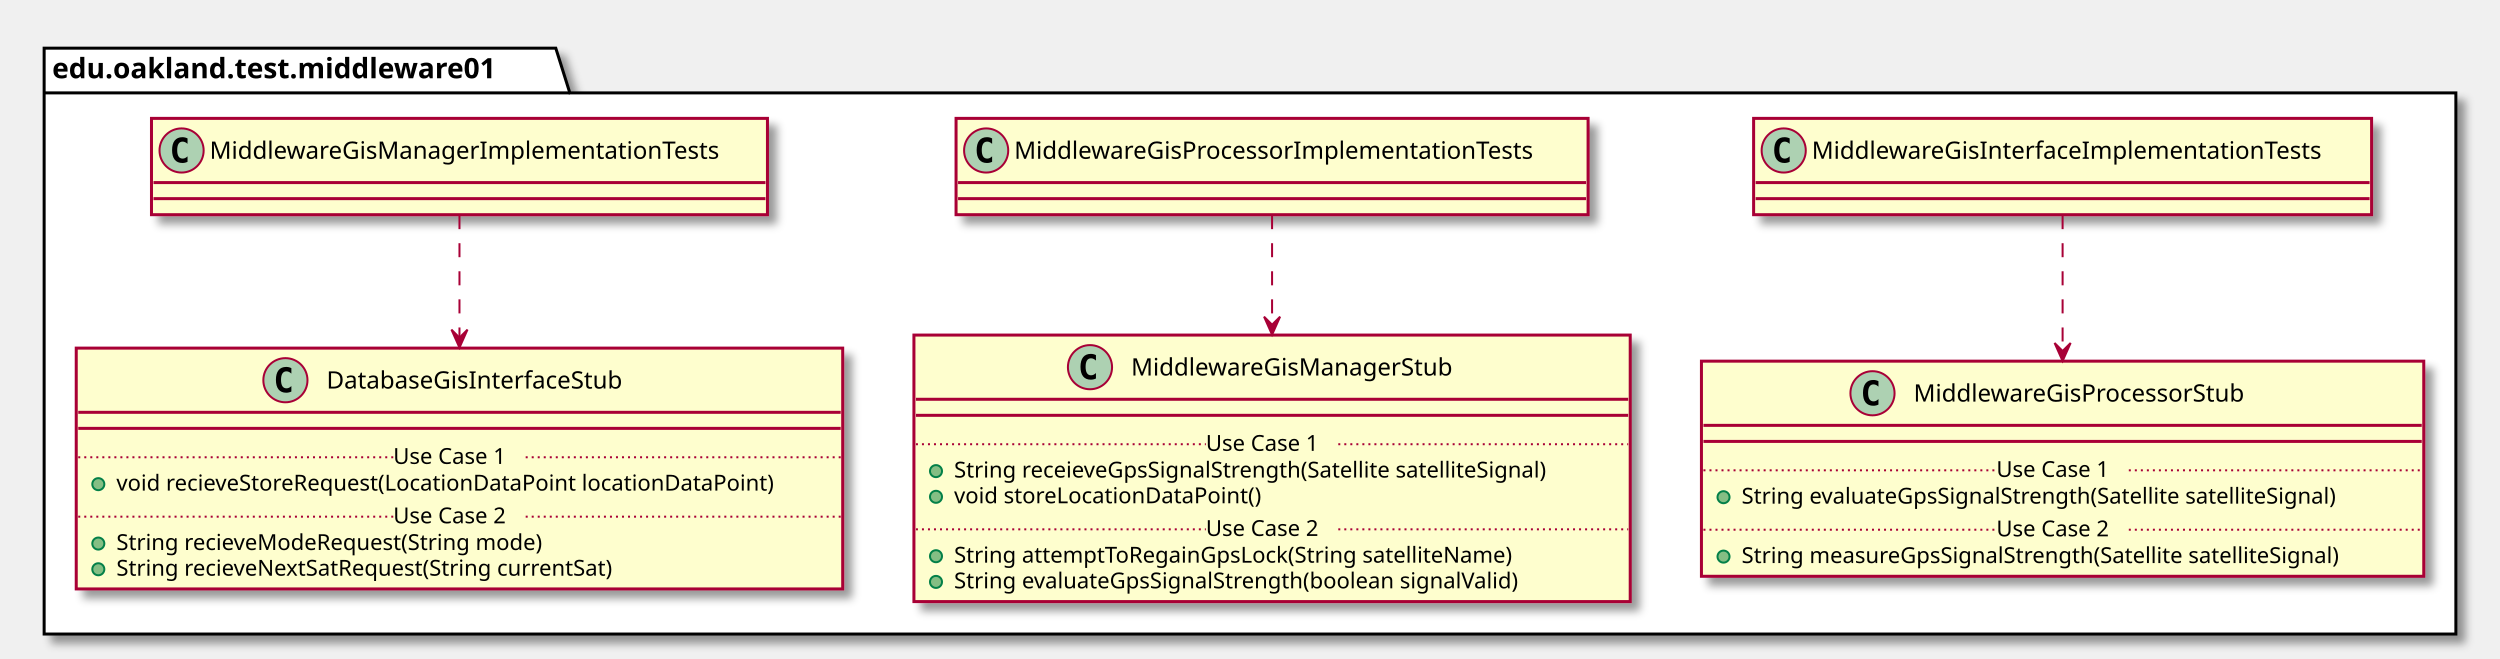
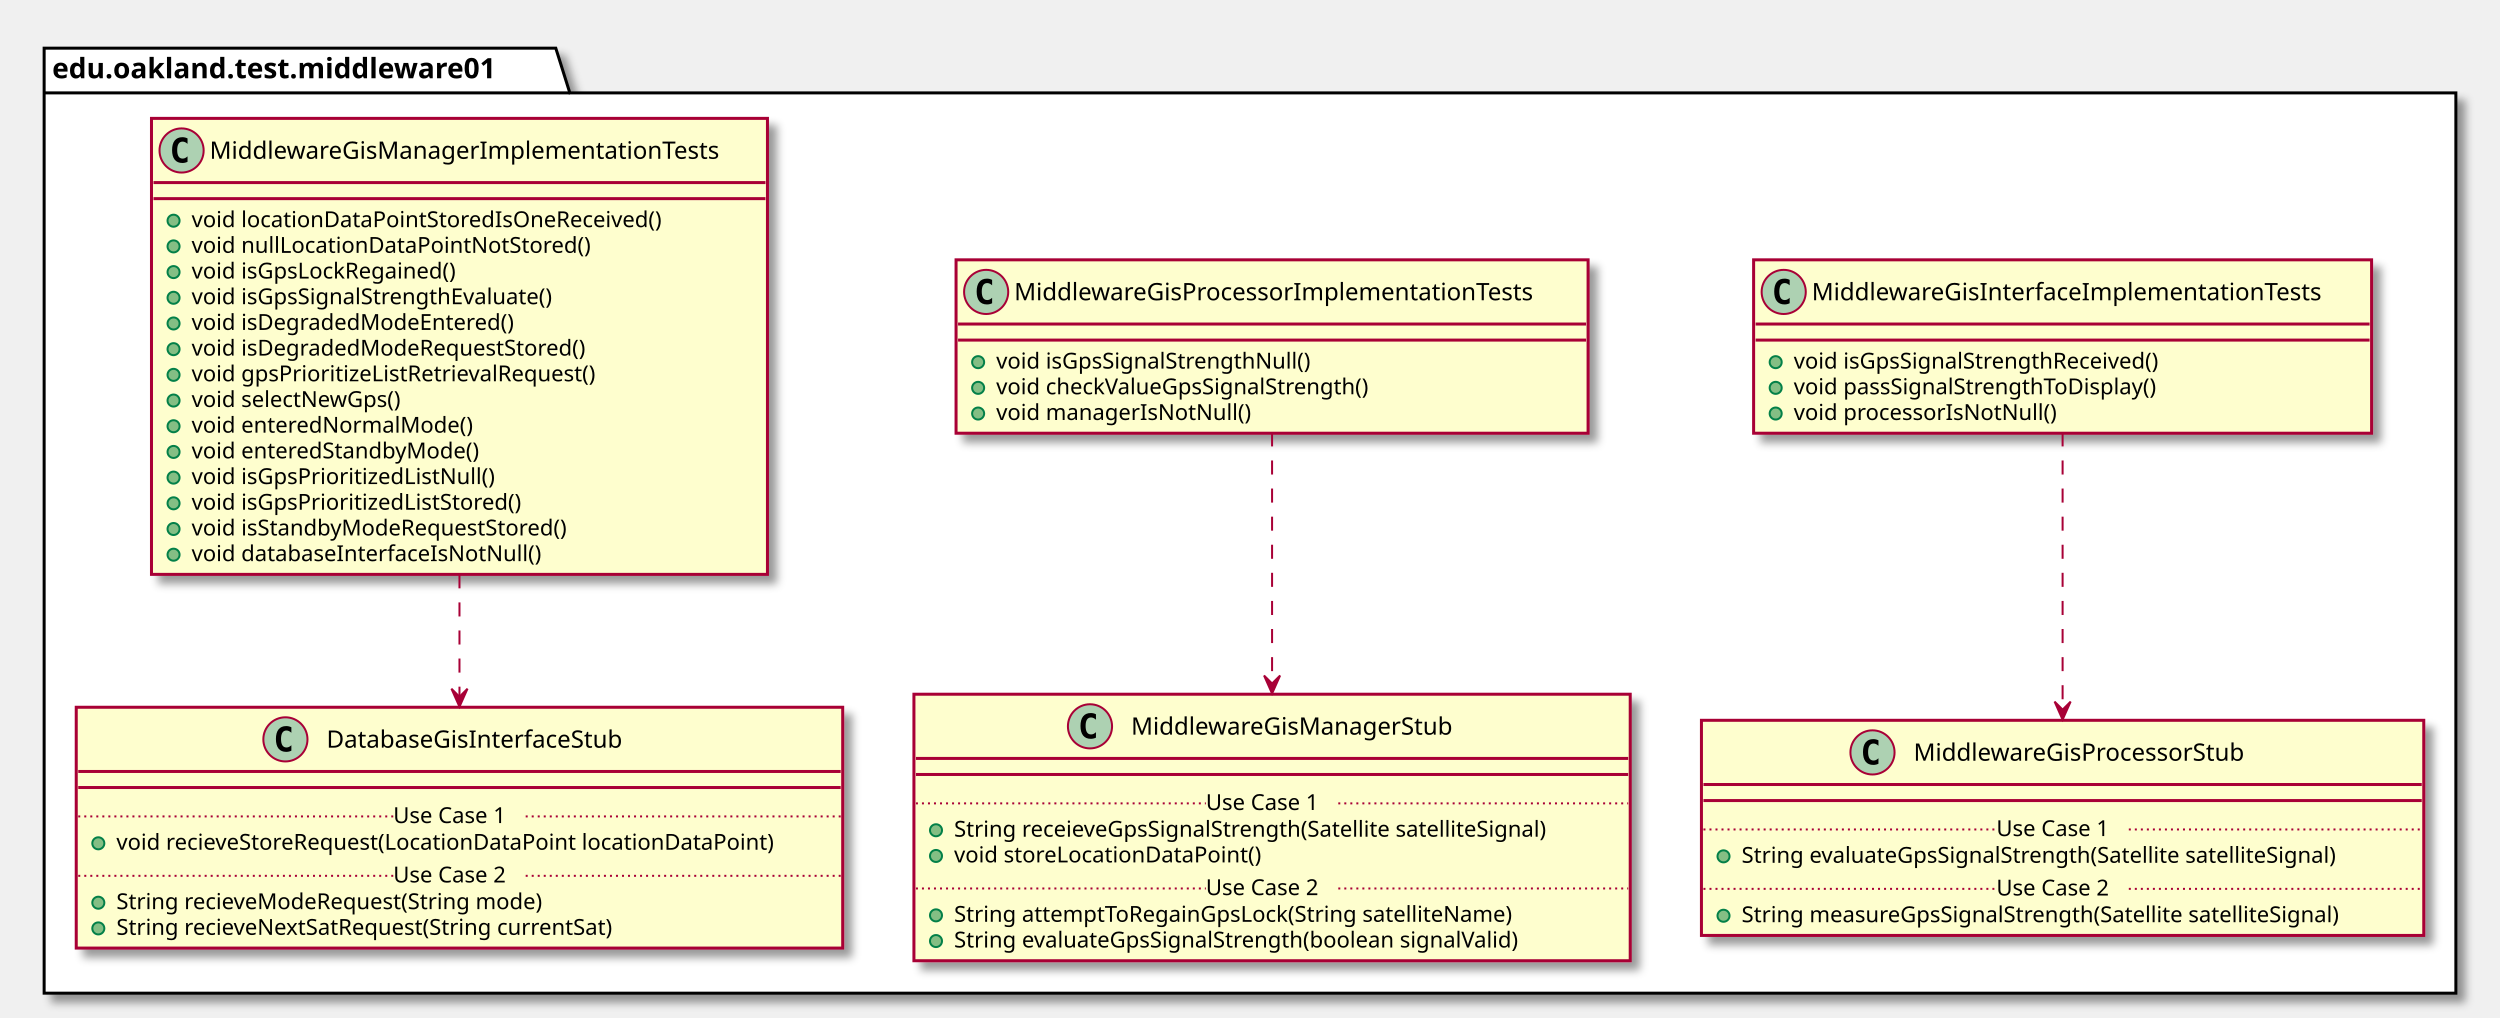
- <svg xmlns="http://www.w3.org/2000/svg" contentScriptType="application/ecmascript" contentStyleType="text/css" height="328px" preserveAspectRatio="none" style="width:1246px;height:328px;" version="1.1" viewBox="0 0 1246 328" width="1246px" zoomAndPan="magnify">
+ <svg xmlns="http://www.w3.org/2000/svg" contentScriptType="application/ecmascript" contentStyleType="text/css" height="507px" preserveAspectRatio="none" style="width:1246px;height:507px;" version="1.1" viewBox="0 0 1246 507" width="1246px" zoomAndPan="magnify">
  <defs>
-     <filter height="300%" id="fyzh762tq1gnx" width="300%" x="-1" y="-1">
+     <filter height="300%" id="f1cxg0cums3612" width="300%" x="-1" y="-1">
      <feGaussianBlur result="blurOut" stdDeviation="2.0" />
      <feColorMatrix in="blurOut" result="blurOut2" type="matrix" values="0 0 0 0 0 0 0 0 0 0 0 0 0 0 0 0 0 0 .4 0" />
      <feOffset dx="4.0" dy="4.0" in="blurOut2" result="blurOut3" />
      <feBlend in="SourceGraphic" in2="blurOut3" mode="normal" />
    </filter>
  </defs>
  <g>
-     <polygon fill="#FFFFFF" filter="url(#fyzh762tq1gnx)" points="22,24,277,24,284,46.297,1224,46.297,1224,316,22,316,22,24" style="stroke: #000000; stroke-width: 1.5;" />
+     <polygon fill="#FFFFFF" filter="url(#f1cxg0cums3612)" points="22,24,277,24,284,46.297,1224,46.297,1224,495,22,495,22,24" style="stroke: #000000; stroke-width: 1.5;" />
    <line style="stroke: #000000; stroke-width: 1.5;" x1="22" x2="284" y1="46.297" y2="46.297" />
    <text fill="#000000" font-family="sans-serif" font-size="14" font-weight="bold" lengthAdjust="spacingAndGlyphs" textLength="249" x="26" y="38.995">edu.oakland.test.middleware01</text>
-     <rect fill="#FEFECE" filter="url(#fyzh762tq1gnx)" height="48" id="MiddlewareGisInterfaceImplementationTests" style="stroke: #A80036; stroke-width: 1.5;" width="308" x="874" y="59" />
-     <ellipse cx="889" cy="75" fill="#ADD1B2" rx="11" ry="11" style="stroke: #A80036; stroke-width: 1.0;" />
-     <path d="M891.969,80.641 Q891.391,80.938 890.75,81.078 Q890.109,81.234 889.406,81.234 Q886.906,81.234 885.578,79.594 Q884.266,77.938 884.266,74.812 Q884.266,71.688 885.578,70.031 Q886.906,68.375 889.406,68.375 Q890.109,68.375 890.75,68.531 Q891.406,68.688 891.969,68.984 L891.969,71.703 Q891.344,71.125 890.75,70.859 Q890.156,70.578 889.531,70.578 Q888.188,70.578 887.5,71.656 Q886.812,72.719 886.812,74.812 Q886.812,76.906 887.5,77.984 Q888.188,79.047 889.531,79.047 Q890.156,79.047 890.75,78.781 Q891.344,78.5 891.969,77.922 L891.969,80.641 Z " />
-     <text fill="#000000" font-family="sans-serif" font-size="12" lengthAdjust="spacingAndGlyphs" textLength="276" x="903" y="79.154">MiddlewareGisInterfaceImplementationTests</text>
-     <line style="stroke: #A80036; stroke-width: 1.5;" x1="875" x2="1181" y1="91" y2="91" />
-     <line style="stroke: #A80036; stroke-width: 1.5;" x1="875" x2="1181" y1="99" y2="99" />
-     <rect fill="#FEFECE" filter="url(#fyzh762tq1gnx)" height="107.219" id="MiddlewareGisProcessorStub" style="stroke: #A80036; stroke-width: 1.5;" width="360" x="848" y="180" />
-     <ellipse cx="933.25" cy="196" fill="#ADD1B2" rx="11" ry="11" style="stroke: #A80036; stroke-width: 1.0;" />
-     <path d="M936.219,201.641 Q935.641,201.938 935,202.078 Q934.359,202.234 933.656,202.234 Q931.156,202.234 929.828,200.594 Q928.516,198.938 928.516,195.812 Q928.516,192.688 929.828,191.031 Q931.156,189.375 933.656,189.375 Q934.359,189.375 935,189.531 Q935.656,189.688 936.219,189.984 L936.219,192.703 Q935.594,192.125 935,191.859 Q934.406,191.578 933.781,191.578 Q932.438,191.578 931.75,192.656 Q931.062,193.719 931.062,195.812 Q931.062,197.906 931.75,198.984 Q932.438,200.047 933.781,200.047 Q934.406,200.047 935,199.781 Q935.594,199.5 936.219,198.922 L936.219,201.641 Z " />
-     <text fill="#000000" font-family="sans-serif" font-size="12" lengthAdjust="spacingAndGlyphs" textLength="181" x="953.75" y="200.154">MiddlewareGisProcessorStub</text>
-     <line style="stroke: #A80036; stroke-width: 1.5;" x1="849" x2="1207" y1="212" y2="212" />
-     <line style="stroke: #A80036; stroke-width: 1.5;" x1="849" x2="1207" y1="220" y2="220" />
-     <ellipse cx="859" cy="247.805" fill="#84BE84" rx="3" ry="3" style="stroke: #038048; stroke-width: 1.0;" />
-     <text fill="#000000" font-family="sans-serif" font-size="11" lengthAdjust="spacingAndGlyphs" textLength="331" x="868" y="251.015">String evaluateGpsSignalStrength(Satellite satelliteSignal)</text>
-     <line style="stroke: #A80036; stroke-width: 1.0; stroke-dasharray: 1.0,2.0;" x1="849" x2="995" y1="234.402" y2="234.402" />
-     <text fill="#000000" font-family="sans-serif" font-size="11" lengthAdjust="spacingAndGlyphs" textLength="66" x="995" y="237.71">Use Case 1</text>
-     <line style="stroke: #A80036; stroke-width: 1.0; stroke-dasharray: 1.0,2.0;" x1="1061" x2="1207" y1="234.402" y2="234.402" />
-     <ellipse cx="859" cy="277.414" fill="#84BE84" rx="3" ry="3" style="stroke: #038048; stroke-width: 1.0;" />
-     <text fill="#000000" font-family="sans-serif" font-size="11" lengthAdjust="spacingAndGlyphs" textLength="334" x="868" y="280.625">String measureGpsSignalStrength(Satellite satelliteSignal)</text>
-     <line style="stroke: #A80036; stroke-width: 1.0; stroke-dasharray: 1.0,2.0;" x1="849" x2="995" y1="264.012" y2="264.012" />
-     <text fill="#000000" font-family="sans-serif" font-size="11" lengthAdjust="spacingAndGlyphs" textLength="66" x="995" y="267.32">Use Case 2</text>
-     <line style="stroke: #A80036; stroke-width: 1.0; stroke-dasharray: 1.0,2.0;" x1="1061" x2="1207" y1="264.012" y2="264.012" />
-     <rect fill="#FEFECE" filter="url(#fyzh762tq1gnx)" height="48" id="MiddlewareGisProcessorImplementationTests" style="stroke: #A80036; stroke-width: 1.5;" width="315" x="476.5" y="59" />
-     <ellipse cx="491.5" cy="75" fill="#ADD1B2" rx="11" ry="11" style="stroke: #A80036; stroke-width: 1.0;" />
-     <path d="M494.469,80.641 Q493.891,80.938 493.25,81.078 Q492.609,81.234 491.906,81.234 Q489.406,81.234 488.078,79.594 Q486.766,77.938 486.766,74.812 Q486.766,71.688 488.078,70.031 Q489.406,68.375 491.906,68.375 Q492.609,68.375 493.25,68.531 Q493.906,68.688 494.469,68.984 L494.469,71.703 Q493.844,71.125 493.25,70.859 Q492.656,70.578 492.031,70.578 Q490.688,70.578 490,71.656 Q489.312,72.719 489.312,74.812 Q489.312,76.906 490,77.984 Q490.688,79.047 492.031,79.047 Q492.656,79.047 493.25,78.781 Q493.844,78.5 494.469,77.922 L494.469,80.641 Z " />
-     <text fill="#000000" font-family="sans-serif" font-size="12" lengthAdjust="spacingAndGlyphs" textLength="283" x="505.5" y="79.154">MiddlewareGisProcessorImplementationTests</text>
-     <line style="stroke: #A80036; stroke-width: 1.5;" x1="477.5" x2="790.5" y1="91" y2="91" />
-     <line style="stroke: #A80036; stroke-width: 1.5;" x1="477.5" x2="790.5" y1="99" y2="99" />
-     <rect fill="#FEFECE" filter="url(#fyzh762tq1gnx)" height="132.828" id="MiddlewareGisManagerStub" style="stroke: #A80036; stroke-width: 1.5;" width="357" x="455.5" y="167" />
-     <ellipse cx="543.25" cy="183" fill="#ADD1B2" rx="11" ry="11" style="stroke: #A80036; stroke-width: 1.0;" />
-     <path d="M546.219,188.641 Q545.641,188.938 545,189.078 Q544.359,189.234 543.656,189.234 Q541.156,189.234 539.828,187.594 Q538.516,185.938 538.516,182.812 Q538.516,179.688 539.828,178.031 Q541.156,176.375 543.656,176.375 Q544.359,176.375 545,176.531 Q545.656,176.688 546.219,176.984 L546.219,179.703 Q545.594,179.125 545,178.859 Q544.406,178.578 543.781,178.578 Q542.438,178.578 541.75,179.656 Q541.062,180.719 541.062,182.812 Q541.062,184.906 541.75,185.984 Q542.438,187.047 543.781,187.047 Q544.406,187.047 545,186.781 Q545.594,186.5 546.219,185.922 L546.219,188.641 Z " />
-     <text fill="#000000" font-family="sans-serif" font-size="12" lengthAdjust="spacingAndGlyphs" textLength="173" x="563.75" y="187.154">MiddlewareGisManagerStub</text>
-     <line style="stroke: #A80036; stroke-width: 1.5;" x1="456.5" x2="811.5" y1="199" y2="199" />
-     <line style="stroke: #A80036; stroke-width: 1.5;" x1="456.5" x2="811.5" y1="207" y2="207" />
-     <ellipse cx="466.5" cy="234.805" fill="#84BE84" rx="3" ry="3" style="stroke: #038048; stroke-width: 1.0;" />
-     <text fill="#000000" font-family="sans-serif" font-size="11" lengthAdjust="spacingAndGlyphs" textLength="331" x="475.5" y="238.015">String receieveGpsSignalStrength(Satellite satelliteSignal)</text>
-     <ellipse cx="466.5" cy="247.609" fill="#84BE84" rx="3" ry="3" style="stroke: #038048; stroke-width: 1.0;" />
-     <text fill="#000000" font-family="sans-serif" font-size="11" lengthAdjust="spacingAndGlyphs" textLength="166" x="475.5" y="250.82">void storeLocationDataPoint()</text>
-     <line style="stroke: #A80036; stroke-width: 1.0; stroke-dasharray: 1.0,2.0;" x1="456.5" x2="601" y1="221.402" y2="221.402" />
-     <text fill="#000000" font-family="sans-serif" font-size="11" lengthAdjust="spacingAndGlyphs" textLength="66" x="601" y="224.71">Use Case 1</text>
-     <line style="stroke: #A80036; stroke-width: 1.0; stroke-dasharray: 1.0,2.0;" x1="667" x2="811.5" y1="221.402" y2="221.402" />
-     <ellipse cx="466.5" cy="277.219" fill="#84BE84" rx="3" ry="3" style="stroke: #038048; stroke-width: 1.0;" />
-     <text fill="#000000" font-family="sans-serif" font-size="11" lengthAdjust="spacingAndGlyphs" textLength="306" x="475.5" y="280.429">String attemptToRegainGpsLock(String satelliteName)</text>
-     <ellipse cx="466.5" cy="290.023" fill="#84BE84" rx="3" ry="3" style="stroke: #038048; stroke-width: 1.0;" />
-     <text fill="#000000" font-family="sans-serif" font-size="11" lengthAdjust="spacingAndGlyphs" textLength="311" x="475.5" y="293.234">String evaluateGpsSignalStrength(boolean signalValid)</text>
-     <line style="stroke: #A80036; stroke-width: 1.0; stroke-dasharray: 1.0,2.0;" x1="456.5" x2="601" y1="263.816" y2="263.816" />
-     <text fill="#000000" font-family="sans-serif" font-size="11" lengthAdjust="spacingAndGlyphs" textLength="66" x="601" y="267.125">Use Case 2</text>
-     <line style="stroke: #A80036; stroke-width: 1.0; stroke-dasharray: 1.0,2.0;" x1="667" x2="811.5" y1="263.816" y2="263.816" />
-     <rect fill="#FEFECE" filter="url(#fyzh762tq1gnx)" height="48" id="MiddlewareGisManagerImplementationTests" style="stroke: #A80036; stroke-width: 1.5;" width="307" x="75.5" y="59" />
+     <rect fill="#FEFECE" filter="url(#f1cxg0cums3612)" height="86.414" id="MiddlewareGisInterfaceImplementationTests" style="stroke: #A80036; stroke-width: 1.5;" width="308" x="874" y="129.5" />
+     <ellipse cx="889" cy="145.5" fill="#ADD1B2" rx="11" ry="11" style="stroke: #A80036; stroke-width: 1.0;" />
+     <path d="M891.969,151.141 Q891.391,151.438 890.75,151.578 Q890.109,151.734 889.406,151.734 Q886.906,151.734 885.578,150.094 Q884.266,148.438 884.266,145.312 Q884.266,142.188 885.578,140.531 Q886.906,138.875 889.406,138.875 Q890.109,138.875 890.75,139.031 Q891.406,139.188 891.969,139.484 L891.969,142.203 Q891.344,141.625 890.75,141.359 Q890.156,141.078 889.531,141.078 Q888.188,141.078 887.5,142.156 Q886.812,143.219 886.812,145.312 Q886.812,147.406 887.5,148.484 Q888.188,149.547 889.531,149.547 Q890.156,149.547 890.75,149.281 Q891.344,149 891.969,148.422 L891.969,151.141 Z " />
+     <text fill="#000000" font-family="sans-serif" font-size="12" lengthAdjust="spacingAndGlyphs" textLength="276" x="903" y="149.654">MiddlewareGisInterfaceImplementationTests</text>
+     <line style="stroke: #A80036; stroke-width: 1.5;" x1="875" x2="1181" y1="161.5" y2="161.5" />
+     <line style="stroke: #A80036; stroke-width: 1.5;" x1="875" x2="1181" y1="169.5" y2="169.5" />
+     <ellipse cx="885" cy="180.5" fill="#84BE84" rx="3" ry="3" style="stroke: #038048; stroke-width: 1.0;" />
+     <text fill="#000000" font-family="sans-serif" font-size="11" lengthAdjust="spacingAndGlyphs" textLength="202" x="894" y="183.71">void isGpsSignalStrengthReceived()</text>
+     <ellipse cx="885" cy="193.305" fill="#84BE84" rx="3" ry="3" style="stroke: #038048; stroke-width: 1.0;" />
+     <text fill="#000000" font-family="sans-serif" font-size="11" lengthAdjust="spacingAndGlyphs" textLength="202" x="894" y="196.515">void passSignalStrengthToDisplay()</text>
+     <ellipse cx="885" cy="206.109" fill="#84BE84" rx="3" ry="3" style="stroke: #038048; stroke-width: 1.0;" />
+     <text fill="#000000" font-family="sans-serif" font-size="11" lengthAdjust="spacingAndGlyphs" textLength="143" x="894" y="209.32">void processorIsNotNull()</text>
+     <rect fill="#FEFECE" filter="url(#f1cxg0cums3612)" height="107.219" id="MiddlewareGisProcessorStub" style="stroke: #A80036; stroke-width: 1.5;" width="360" x="848" y="359" />
+     <ellipse cx="933.25" cy="375" fill="#ADD1B2" rx="11" ry="11" style="stroke: #A80036; stroke-width: 1.0;" />
+     <path d="M936.219,380.641 Q935.641,380.938 935,381.078 Q934.359,381.234 933.656,381.234 Q931.156,381.234 929.828,379.594 Q928.516,377.938 928.516,374.812 Q928.516,371.688 929.828,370.031 Q931.156,368.375 933.656,368.375 Q934.359,368.375 935,368.531 Q935.656,368.688 936.219,368.984 L936.219,371.703 Q935.594,371.125 935,370.859 Q934.406,370.578 933.781,370.578 Q932.438,370.578 931.75,371.656 Q931.062,372.719 931.062,374.812 Q931.062,376.906 931.75,377.984 Q932.438,379.047 933.781,379.047 Q934.406,379.047 935,378.781 Q935.594,378.5 936.219,377.922 L936.219,380.641 Z " />
+     <text fill="#000000" font-family="sans-serif" font-size="12" lengthAdjust="spacingAndGlyphs" textLength="181" x="953.75" y="379.154">MiddlewareGisProcessorStub</text>
+     <line style="stroke: #A80036; stroke-width: 1.5;" x1="849" x2="1207" y1="391" y2="391" />
+     <line style="stroke: #A80036; stroke-width: 1.5;" x1="849" x2="1207" y1="399" y2="399" />
+     <ellipse cx="859" cy="426.805" fill="#84BE84" rx="3" ry="3" style="stroke: #038048; stroke-width: 1.0;" />
+     <text fill="#000000" font-family="sans-serif" font-size="11" lengthAdjust="spacingAndGlyphs" textLength="331" x="868" y="430.015">String evaluateGpsSignalStrength(Satellite satelliteSignal)</text>
+     <line style="stroke: #A80036; stroke-width: 1.0; stroke-dasharray: 1.0,2.0;" x1="849" x2="995" y1="413.402" y2="413.402" />
+     <text fill="#000000" font-family="sans-serif" font-size="11" lengthAdjust="spacingAndGlyphs" textLength="66" x="995" y="416.71">Use Case 1</text>
+     <line style="stroke: #A80036; stroke-width: 1.0; stroke-dasharray: 1.0,2.0;" x1="1061" x2="1207" y1="413.402" y2="413.402" />
+     <ellipse cx="859" cy="456.414" fill="#84BE84" rx="3" ry="3" style="stroke: #038048; stroke-width: 1.0;" />
+     <text fill="#000000" font-family="sans-serif" font-size="11" lengthAdjust="spacingAndGlyphs" textLength="334" x="868" y="459.625">String measureGpsSignalStrength(Satellite satelliteSignal)</text>
+     <line style="stroke: #A80036; stroke-width: 1.0; stroke-dasharray: 1.0,2.0;" x1="849" x2="995" y1="443.012" y2="443.012" />
+     <text fill="#000000" font-family="sans-serif" font-size="11" lengthAdjust="spacingAndGlyphs" textLength="66" x="995" y="446.32">Use Case 2</text>
+     <line style="stroke: #A80036; stroke-width: 1.0; stroke-dasharray: 1.0,2.0;" x1="1061" x2="1207" y1="443.012" y2="443.012" />
+     <rect fill="#FEFECE" filter="url(#f1cxg0cums3612)" height="86.414" id="MiddlewareGisProcessorImplementationTests" style="stroke: #A80036; stroke-width: 1.5;" width="315" x="476.5" y="129.5" />
+     <ellipse cx="491.5" cy="145.5" fill="#ADD1B2" rx="11" ry="11" style="stroke: #A80036; stroke-width: 1.0;" />
+     <path d="M494.469,151.141 Q493.891,151.438 493.25,151.578 Q492.609,151.734 491.906,151.734 Q489.406,151.734 488.078,150.094 Q486.766,148.438 486.766,145.312 Q486.766,142.188 488.078,140.531 Q489.406,138.875 491.906,138.875 Q492.609,138.875 493.25,139.031 Q493.906,139.188 494.469,139.484 L494.469,142.203 Q493.844,141.625 493.25,141.359 Q492.656,141.078 492.031,141.078 Q490.688,141.078 490,142.156 Q489.312,143.219 489.312,145.312 Q489.312,147.406 490,148.484 Q490.688,149.547 492.031,149.547 Q492.656,149.547 493.25,149.281 Q493.844,149 494.469,148.422 L494.469,151.141 Z " />
+     <text fill="#000000" font-family="sans-serif" font-size="12" lengthAdjust="spacingAndGlyphs" textLength="283" x="505.5" y="149.654">MiddlewareGisProcessorImplementationTests</text>
+     <line style="stroke: #A80036; stroke-width: 1.5;" x1="477.5" x2="790.5" y1="161.5" y2="161.5" />
+     <line style="stroke: #A80036; stroke-width: 1.5;" x1="477.5" x2="790.5" y1="169.5" y2="169.5" />
+     <ellipse cx="487.5" cy="180.5" fill="#84BE84" rx="3" ry="3" style="stroke: #038048; stroke-width: 1.0;" />
+     <text fill="#000000" font-family="sans-serif" font-size="11" lengthAdjust="spacingAndGlyphs" textLength="173" x="496.5" y="183.71">void isGpsSignalStrengthNull()</text>
+     <ellipse cx="487.5" cy="193.305" fill="#84BE84" rx="3" ry="3" style="stroke: #038048; stroke-width: 1.0;" />
+     <text fill="#000000" font-family="sans-serif" font-size="11" lengthAdjust="spacingAndGlyphs" textLength="205" x="496.5" y="196.515">void checkValueGpsSignalStrength()</text>
+     <ellipse cx="487.5" cy="206.109" fill="#84BE84" rx="3" ry="3" style="stroke: #038048; stroke-width: 1.0;" />
+     <text fill="#000000" font-family="sans-serif" font-size="11" lengthAdjust="spacingAndGlyphs" textLength="136" x="496.5" y="209.32">void managerIsNotNull()</text>
+     <rect fill="#FEFECE" filter="url(#f1cxg0cums3612)" height="132.828" id="MiddlewareGisManagerStub" style="stroke: #A80036; stroke-width: 1.5;" width="357" x="455.5" y="346" />
+     <ellipse cx="543.25" cy="362" fill="#ADD1B2" rx="11" ry="11" style="stroke: #A80036; stroke-width: 1.0;" />
+     <path d="M546.219,367.641 Q545.641,367.938 545,368.078 Q544.359,368.234 543.656,368.234 Q541.156,368.234 539.828,366.594 Q538.516,364.938 538.516,361.812 Q538.516,358.688 539.828,357.031 Q541.156,355.375 543.656,355.375 Q544.359,355.375 545,355.531 Q545.656,355.688 546.219,355.984 L546.219,358.703 Q545.594,358.125 545,357.859 Q544.406,357.578 543.781,357.578 Q542.438,357.578 541.75,358.656 Q541.062,359.719 541.062,361.812 Q541.062,363.906 541.75,364.984 Q542.438,366.047 543.781,366.047 Q544.406,366.047 545,365.781 Q545.594,365.5 546.219,364.922 L546.219,367.641 Z " />
+     <text fill="#000000" font-family="sans-serif" font-size="12" lengthAdjust="spacingAndGlyphs" textLength="173" x="563.75" y="366.154">MiddlewareGisManagerStub</text>
+     <line style="stroke: #A80036; stroke-width: 1.5;" x1="456.5" x2="811.5" y1="378" y2="378" />
+     <line style="stroke: #A80036; stroke-width: 1.5;" x1="456.5" x2="811.5" y1="386" y2="386" />
+     <ellipse cx="466.5" cy="413.805" fill="#84BE84" rx="3" ry="3" style="stroke: #038048; stroke-width: 1.0;" />
+     <text fill="#000000" font-family="sans-serif" font-size="11" lengthAdjust="spacingAndGlyphs" textLength="331" x="475.5" y="417.015">String receieveGpsSignalStrength(Satellite satelliteSignal)</text>
+     <ellipse cx="466.5" cy="426.609" fill="#84BE84" rx="3" ry="3" style="stroke: #038048; stroke-width: 1.0;" />
+     <text fill="#000000" font-family="sans-serif" font-size="11" lengthAdjust="spacingAndGlyphs" textLength="166" x="475.5" y="429.82">void storeLocationDataPoint()</text>
+     <line style="stroke: #A80036; stroke-width: 1.0; stroke-dasharray: 1.0,2.0;" x1="456.5" x2="601" y1="400.402" y2="400.402" />
+     <text fill="#000000" font-family="sans-serif" font-size="11" lengthAdjust="spacingAndGlyphs" textLength="66" x="601" y="403.71">Use Case 1</text>
+     <line style="stroke: #A80036; stroke-width: 1.0; stroke-dasharray: 1.0,2.0;" x1="667" x2="811.5" y1="400.402" y2="400.402" />
+     <ellipse cx="466.5" cy="456.219" fill="#84BE84" rx="3" ry="3" style="stroke: #038048; stroke-width: 1.0;" />
+     <text fill="#000000" font-family="sans-serif" font-size="11" lengthAdjust="spacingAndGlyphs" textLength="306" x="475.5" y="459.429">String attemptToRegainGpsLock(String satelliteName)</text>
+     <ellipse cx="466.5" cy="469.023" fill="#84BE84" rx="3" ry="3" style="stroke: #038048; stroke-width: 1.0;" />
+     <text fill="#000000" font-family="sans-serif" font-size="11" lengthAdjust="spacingAndGlyphs" textLength="311" x="475.5" y="472.234">String evaluateGpsSignalStrength(boolean signalValid)</text>
+     <line style="stroke: #A80036; stroke-width: 1.0; stroke-dasharray: 1.0,2.0;" x1="456.5" x2="601" y1="442.816" y2="442.816" />
+     <text fill="#000000" font-family="sans-serif" font-size="11" lengthAdjust="spacingAndGlyphs" textLength="66" x="601" y="446.125">Use Case 2</text>
+     <line style="stroke: #A80036; stroke-width: 1.0; stroke-dasharray: 1.0,2.0;" x1="667" x2="811.5" y1="442.816" y2="442.816" />
+     <rect fill="#FEFECE" filter="url(#f1cxg0cums3612)" height="227.266" id="MiddlewareGisManagerImplementationTests" style="stroke: #A80036; stroke-width: 1.5;" width="307" x="75.5" y="59" />
    <ellipse cx="90.5" cy="75" fill="#ADD1B2" rx="11" ry="11" style="stroke: #A80036; stroke-width: 1.0;" />
    <path d="M93.469,80.641 Q92.891,80.938 92.25,81.078 Q91.609,81.234 90.906,81.234 Q88.406,81.234 87.078,79.594 Q85.766,77.938 85.766,74.812 Q85.766,71.688 87.078,70.031 Q88.406,68.375 90.906,68.375 Q91.609,68.375 92.25,68.531 Q92.906,68.688 93.469,68.984 L93.469,71.703 Q92.844,71.125 92.25,70.859 Q91.656,70.578 91.031,70.578 Q89.688,70.578 89,71.656 Q88.312,72.719 88.312,74.812 Q88.312,76.906 89,77.984 Q89.688,79.047 91.031,79.047 Q91.656,79.047 92.25,78.781 Q92.844,78.5 93.469,77.922 L93.469,80.641 Z " />
    <text fill="#000000" font-family="sans-serif" font-size="12" lengthAdjust="spacingAndGlyphs" textLength="275" x="104.5" y="79.154">MiddlewareGisManagerImplementationTests</text>
    <line style="stroke: #A80036; stroke-width: 1.5;" x1="76.5" x2="381.5" y1="91" y2="91" />
    <line style="stroke: #A80036; stroke-width: 1.5;" x1="76.5" x2="381.5" y1="99" y2="99" />
-     <rect fill="#FEFECE" filter="url(#fyzh762tq1gnx)" height="120.023" id="DatabaseGisInterfaceStub" style="stroke: #A80036; stroke-width: 1.5;" width="382" x="38" y="173.5" />
-     <ellipse cx="142.25" cy="189.5" fill="#ADD1B2" rx="11" ry="11" style="stroke: #A80036; stroke-width: 1.0;" />
-     <path d="M145.219,195.141 Q144.641,195.438 144,195.578 Q143.359,195.734 142.656,195.734 Q140.156,195.734 138.828,194.094 Q137.516,192.438 137.516,189.312 Q137.516,186.188 138.828,184.531 Q140.156,182.875 142.656,182.875 Q143.359,182.875 144,183.031 Q144.656,183.188 145.219,183.484 L145.219,186.203 Q144.594,185.625 144,185.359 Q143.406,185.078 142.781,185.078 Q141.438,185.078 140.75,186.156 Q140.062,187.219 140.062,189.312 Q140.062,191.406 140.75,192.484 Q141.438,193.547 142.781,193.547 Q143.406,193.547 144,193.281 Q144.594,193 145.219,192.422 L145.219,195.141 Z " />
-     <text fill="#000000" font-family="sans-serif" font-size="12" lengthAdjust="spacingAndGlyphs" textLength="165" x="162.75" y="193.654">DatabaseGisInterfaceStub</text>
-     <line style="stroke: #A80036; stroke-width: 1.5;" x1="39" x2="419" y1="205.5" y2="205.5" />
-     <line style="stroke: #A80036; stroke-width: 1.5;" x1="39" x2="419" y1="213.5" y2="213.5" />
-     <ellipse cx="49" cy="241.305" fill="#84BE84" rx="3" ry="3" style="stroke: #038048; stroke-width: 1.0;" />
-     <text fill="#000000" font-family="sans-serif" font-size="11" lengthAdjust="spacingAndGlyphs" textLength="356" x="58" y="244.515">void recieveStoreRequest(LocationDataPoint locationDataPoint)</text>
-     <line style="stroke: #A80036; stroke-width: 1.0; stroke-dasharray: 1.0,2.0;" x1="39" x2="196" y1="227.902" y2="227.902" />
-     <text fill="#000000" font-family="sans-serif" font-size="11" lengthAdjust="spacingAndGlyphs" textLength="66" x="196" y="231.21">Use Case 1</text>
-     <line style="stroke: #A80036; stroke-width: 1.0; stroke-dasharray: 1.0,2.0;" x1="262" x2="419" y1="227.902" y2="227.902" />
-     <ellipse cx="49" cy="270.914" fill="#84BE84" rx="3" ry="3" style="stroke: #038048; stroke-width: 1.0;" />
-     <text fill="#000000" font-family="sans-serif" font-size="11" lengthAdjust="spacingAndGlyphs" textLength="233" x="58" y="274.125">String recieveModeRequest(String mode)</text>
-     <ellipse cx="49" cy="283.719" fill="#84BE84" rx="3" ry="3" style="stroke: #038048; stroke-width: 1.0;" />
-     <text fill="#000000" font-family="sans-serif" font-size="11" lengthAdjust="spacingAndGlyphs" textLength="275" x="58" y="286.929">String recieveNextSatRequest(String currentSat)</text>
-     <line style="stroke: #A80036; stroke-width: 1.0; stroke-dasharray: 1.0,2.0;" x1="39" x2="196" y1="257.512" y2="257.512" />
-     <text fill="#000000" font-family="sans-serif" font-size="11" lengthAdjust="spacingAndGlyphs" textLength="66" x="196" y="260.82">Use Case 2</text>
-     <line style="stroke: #A80036; stroke-width: 1.0; stroke-dasharray: 1.0,2.0;" x1="262" x2="419" y1="257.512" y2="257.512" />
-     <path d="M1028,107.2 C1028,125.25 1028,151.1 1028,174.64 " fill="none" id="MiddlewareGisInterfaceImplementationTests-&gt;MiddlewareGisProcessorStub" style="stroke: #A80036; stroke-width: 1.0; stroke-dasharray: 7.0,7.0;" />
-     <polygon fill="#A80036" points="1028,179.94,1032,170.94,1028,174.94,1024,170.94,1028,179.94" style="stroke: #A80036; stroke-width: 1.0;" />
-     <path d="M634,107.2 C634,122.02 634,142.09 634,161.82 " fill="none" id="MiddlewareGisProcessorImplementationTests-&gt;MiddlewareGisManagerStub" style="stroke: #A80036; stroke-width: 1.0; stroke-dasharray: 7.0,7.0;" />
-     <polygon fill="#A80036" points="634,166.83,638,157.83,634,161.83,630,157.83,634,166.83" style="stroke: #A80036; stroke-width: 1.0;" />
-     <path d="M229,107.2 C229,123.59 229,146.41 229,168.09 " fill="none" id="MiddlewareGisManagerImplementationTests-&gt;DatabaseGisInterfaceStub" style="stroke: #A80036; stroke-width: 1.0; stroke-dasharray: 7.0,7.0;" />
-     <polygon fill="#A80036" points="229,173.28,233,164.28,229,168.28,225,164.28,229,173.28" style="stroke: #A80036; stroke-width: 1.0;" />
+     <ellipse cx="86.5" cy="110" fill="#84BE84" rx="3" ry="3" style="stroke: #038048; stroke-width: 1.0;" />
+     <text fill="#000000" font-family="sans-serif" font-size="11" lengthAdjust="spacingAndGlyphs" textLength="254" x="95.5" y="113.21">void locationDataPointStoredIsOneReceived()</text>
+     <ellipse cx="86.5" cy="122.805" fill="#84BE84" rx="3" ry="3" style="stroke: #038048; stroke-width: 1.0;" />
+     <text fill="#000000" font-family="sans-serif" font-size="11" lengthAdjust="spacingAndGlyphs" textLength="213" x="95.5" y="126.015">void nullLocationDataPointNotStored()</text>
+     <ellipse cx="86.5" cy="135.609" fill="#84BE84" rx="3" ry="3" style="stroke: #038048; stroke-width: 1.0;" />
+     <text fill="#000000" font-family="sans-serif" font-size="11" lengthAdjust="spacingAndGlyphs" textLength="145" x="95.5" y="138.82">void isGpsLockRegained()</text>
+     <ellipse cx="86.5" cy="148.414" fill="#84BE84" rx="3" ry="3" style="stroke: #038048; stroke-width: 1.0;" />
+     <text fill="#000000" font-family="sans-serif" font-size="11" lengthAdjust="spacingAndGlyphs" textLength="200" x="95.5" y="151.625">void isGpsSignalStrengthEvaluate()</text>
+     <ellipse cx="86.5" cy="161.219" fill="#84BE84" rx="3" ry="3" style="stroke: #038048; stroke-width: 1.0;" />
+     <text fill="#000000" font-family="sans-serif" font-size="11" lengthAdjust="spacingAndGlyphs" textLength="174" x="95.5" y="164.429">void isDegradedModeEntered()</text>
+     <ellipse cx="86.5" cy="174.023" fill="#84BE84" rx="3" ry="3" style="stroke: #038048; stroke-width: 1.0;" />
+     <text fill="#000000" font-family="sans-serif" font-size="11" lengthAdjust="spacingAndGlyphs" textLength="214" x="95.5" y="177.234">void isDegradedModeRequestStored()</text>
+     <ellipse cx="86.5" cy="186.828" fill="#84BE84" rx="3" ry="3" style="stroke: #038048; stroke-width: 1.0;" />
+     <text fill="#000000" font-family="sans-serif" font-size="11" lengthAdjust="spacingAndGlyphs" textLength="220" x="95.5" y="190.039">void gpsPrioritizeListRetrievalRequest()</text>
+     <ellipse cx="86.5" cy="199.633" fill="#84BE84" rx="3" ry="3" style="stroke: #038048; stroke-width: 1.0;" />
+     <text fill="#000000" font-family="sans-serif" font-size="11" lengthAdjust="spacingAndGlyphs" textLength="116" x="95.5" y="202.843">void selectNewGps()</text>
+     <ellipse cx="86.5" cy="212.438" fill="#84BE84" rx="3" ry="3" style="stroke: #038048; stroke-width: 1.0;" />
+     <text fill="#000000" font-family="sans-serif" font-size="11" lengthAdjust="spacingAndGlyphs" textLength="150" x="95.5" y="215.648">void enteredNormalMode()</text>
+     <ellipse cx="86.5" cy="225.242" fill="#84BE84" rx="3" ry="3" style="stroke: #038048; stroke-width: 1.0;" />
+     <text fill="#000000" font-family="sans-serif" font-size="11" lengthAdjust="spacingAndGlyphs" textLength="155" x="95.5" y="228.453">void enteredStandbyMode()</text>
+     <ellipse cx="86.5" cy="238.047" fill="#84BE84" rx="3" ry="3" style="stroke: #038048; stroke-width: 1.0;" />
+     <text fill="#000000" font-family="sans-serif" font-size="11" lengthAdjust="spacingAndGlyphs" textLength="165" x="95.5" y="241.257">void isGpsPrioritizedListNull()</text>
+     <ellipse cx="86.5" cy="250.852" fill="#84BE84" rx="3" ry="3" style="stroke: #038048; stroke-width: 1.0;" />
+     <text fill="#000000" font-family="sans-serif" font-size="11" lengthAdjust="spacingAndGlyphs" textLength="182" x="95.5" y="254.062">void isGpsPrioritizedListStored()</text>
+     <ellipse cx="86.5" cy="263.656" fill="#84BE84" rx="3" ry="3" style="stroke: #038048; stroke-width: 1.0;" />
+     <text fill="#000000" font-family="sans-serif" font-size="11" lengthAdjust="spacingAndGlyphs" textLength="205" x="95.5" y="266.867">void isStandbyModeRequestStored()</text>
+     <ellipse cx="86.5" cy="276.461" fill="#84BE84" rx="3" ry="3" style="stroke: #038048; stroke-width: 1.0;" />
+     <text fill="#000000" font-family="sans-serif" font-size="11" lengthAdjust="spacingAndGlyphs" textLength="188" x="95.5" y="279.671">void databaseInterfaceIsNotNull()</text>
+     <rect fill="#FEFECE" filter="url(#f1cxg0cums3612)" height="120.023" id="DatabaseGisInterfaceStub" style="stroke: #A80036; stroke-width: 1.5;" width="382" x="38" y="352.5" />
+     <ellipse cx="142.25" cy="368.5" fill="#ADD1B2" rx="11" ry="11" style="stroke: #A80036; stroke-width: 1.0;" />
+     <path d="M145.219,374.141 Q144.641,374.438 144,374.578 Q143.359,374.734 142.656,374.734 Q140.156,374.734 138.828,373.094 Q137.516,371.438 137.516,368.312 Q137.516,365.188 138.828,363.531 Q140.156,361.875 142.656,361.875 Q143.359,361.875 144,362.031 Q144.656,362.188 145.219,362.484 L145.219,365.203 Q144.594,364.625 144,364.359 Q143.406,364.078 142.781,364.078 Q141.438,364.078 140.75,365.156 Q140.062,366.219 140.062,368.312 Q140.062,370.406 140.75,371.484 Q141.438,372.547 142.781,372.547 Q143.406,372.547 144,372.281 Q144.594,372 145.219,371.422 L145.219,374.141 Z " />
+     <text fill="#000000" font-family="sans-serif" font-size="12" lengthAdjust="spacingAndGlyphs" textLength="165" x="162.75" y="372.654">DatabaseGisInterfaceStub</text>
+     <line style="stroke: #A80036; stroke-width: 1.5;" x1="39" x2="419" y1="384.5" y2="384.5" />
+     <line style="stroke: #A80036; stroke-width: 1.5;" x1="39" x2="419" y1="392.5" y2="392.5" />
+     <ellipse cx="49" cy="420.305" fill="#84BE84" rx="3" ry="3" style="stroke: #038048; stroke-width: 1.0;" />
+     <text fill="#000000" font-family="sans-serif" font-size="11" lengthAdjust="spacingAndGlyphs" textLength="356" x="58" y="423.515">void recieveStoreRequest(LocationDataPoint locationDataPoint)</text>
+     <line style="stroke: #A80036; stroke-width: 1.0; stroke-dasharray: 1.0,2.0;" x1="39" x2="196" y1="406.902" y2="406.902" />
+     <text fill="#000000" font-family="sans-serif" font-size="11" lengthAdjust="spacingAndGlyphs" textLength="66" x="196" y="410.21">Use Case 1</text>
+     <line style="stroke: #A80036; stroke-width: 1.0; stroke-dasharray: 1.0,2.0;" x1="262" x2="419" y1="406.902" y2="406.902" />
+     <ellipse cx="49" cy="449.914" fill="#84BE84" rx="3" ry="3" style="stroke: #038048; stroke-width: 1.0;" />
+     <text fill="#000000" font-family="sans-serif" font-size="11" lengthAdjust="spacingAndGlyphs" textLength="233" x="58" y="453.125">String recieveModeRequest(String mode)</text>
+     <ellipse cx="49" cy="462.719" fill="#84BE84" rx="3" ry="3" style="stroke: #038048; stroke-width: 1.0;" />
+     <text fill="#000000" font-family="sans-serif" font-size="11" lengthAdjust="spacingAndGlyphs" textLength="275" x="58" y="465.929">String recieveNextSatRequest(String currentSat)</text>
+     <line style="stroke: #A80036; stroke-width: 1.0; stroke-dasharray: 1.0,2.0;" x1="39" x2="196" y1="436.512" y2="436.512" />
+     <text fill="#000000" font-family="sans-serif" font-size="11" lengthAdjust="spacingAndGlyphs" textLength="66" x="196" y="439.82">Use Case 2</text>
+     <line style="stroke: #A80036; stroke-width: 1.0; stroke-dasharray: 1.0,2.0;" x1="262" x2="419" y1="436.512" y2="436.512" />
+     <path d="M1028,215.5 C1028,253.84 1028,310.88 1028,353.55 " fill="none" id="MiddlewareGisInterfaceImplementationTests-&gt;MiddlewareGisProcessorStub" style="stroke: #A80036; stroke-width: 1.0; stroke-dasharray: 7.0,7.0;" />
+     <polygon fill="#A80036" points="1028,358.68,1032,349.68,1028,353.68,1024,349.68,1028,358.68" style="stroke: #A80036; stroke-width: 1.0;" />
+     <path d="M634,215.5 C634,249.98 634,299.58 634,340.26 " fill="none" id="MiddlewareGisProcessorImplementationTests-&gt;MiddlewareGisManagerStub" style="stroke: #A80036; stroke-width: 1.0; stroke-dasharray: 7.0,7.0;" />
+     <polygon fill="#A80036" points="634,345.68,638,336.68,634,340.68,630,336.68,634,345.68" style="stroke: #A80036; stroke-width: 1.0;" />
+     <path d="M229,286.23 C229,307.09 229,328.22 229,347.02 " fill="none" id="MiddlewareGisManagerImplementationTests-&gt;DatabaseGisInterfaceStub" style="stroke: #A80036; stroke-width: 1.0; stroke-dasharray: 7.0,7.0;" />
+     <polygon fill="#A80036" points="229,352.26,233,343.26,229,347.26,225,343.26,229,352.26" style="stroke: #A80036; stroke-width: 1.0;" />
  </g>
</svg>
